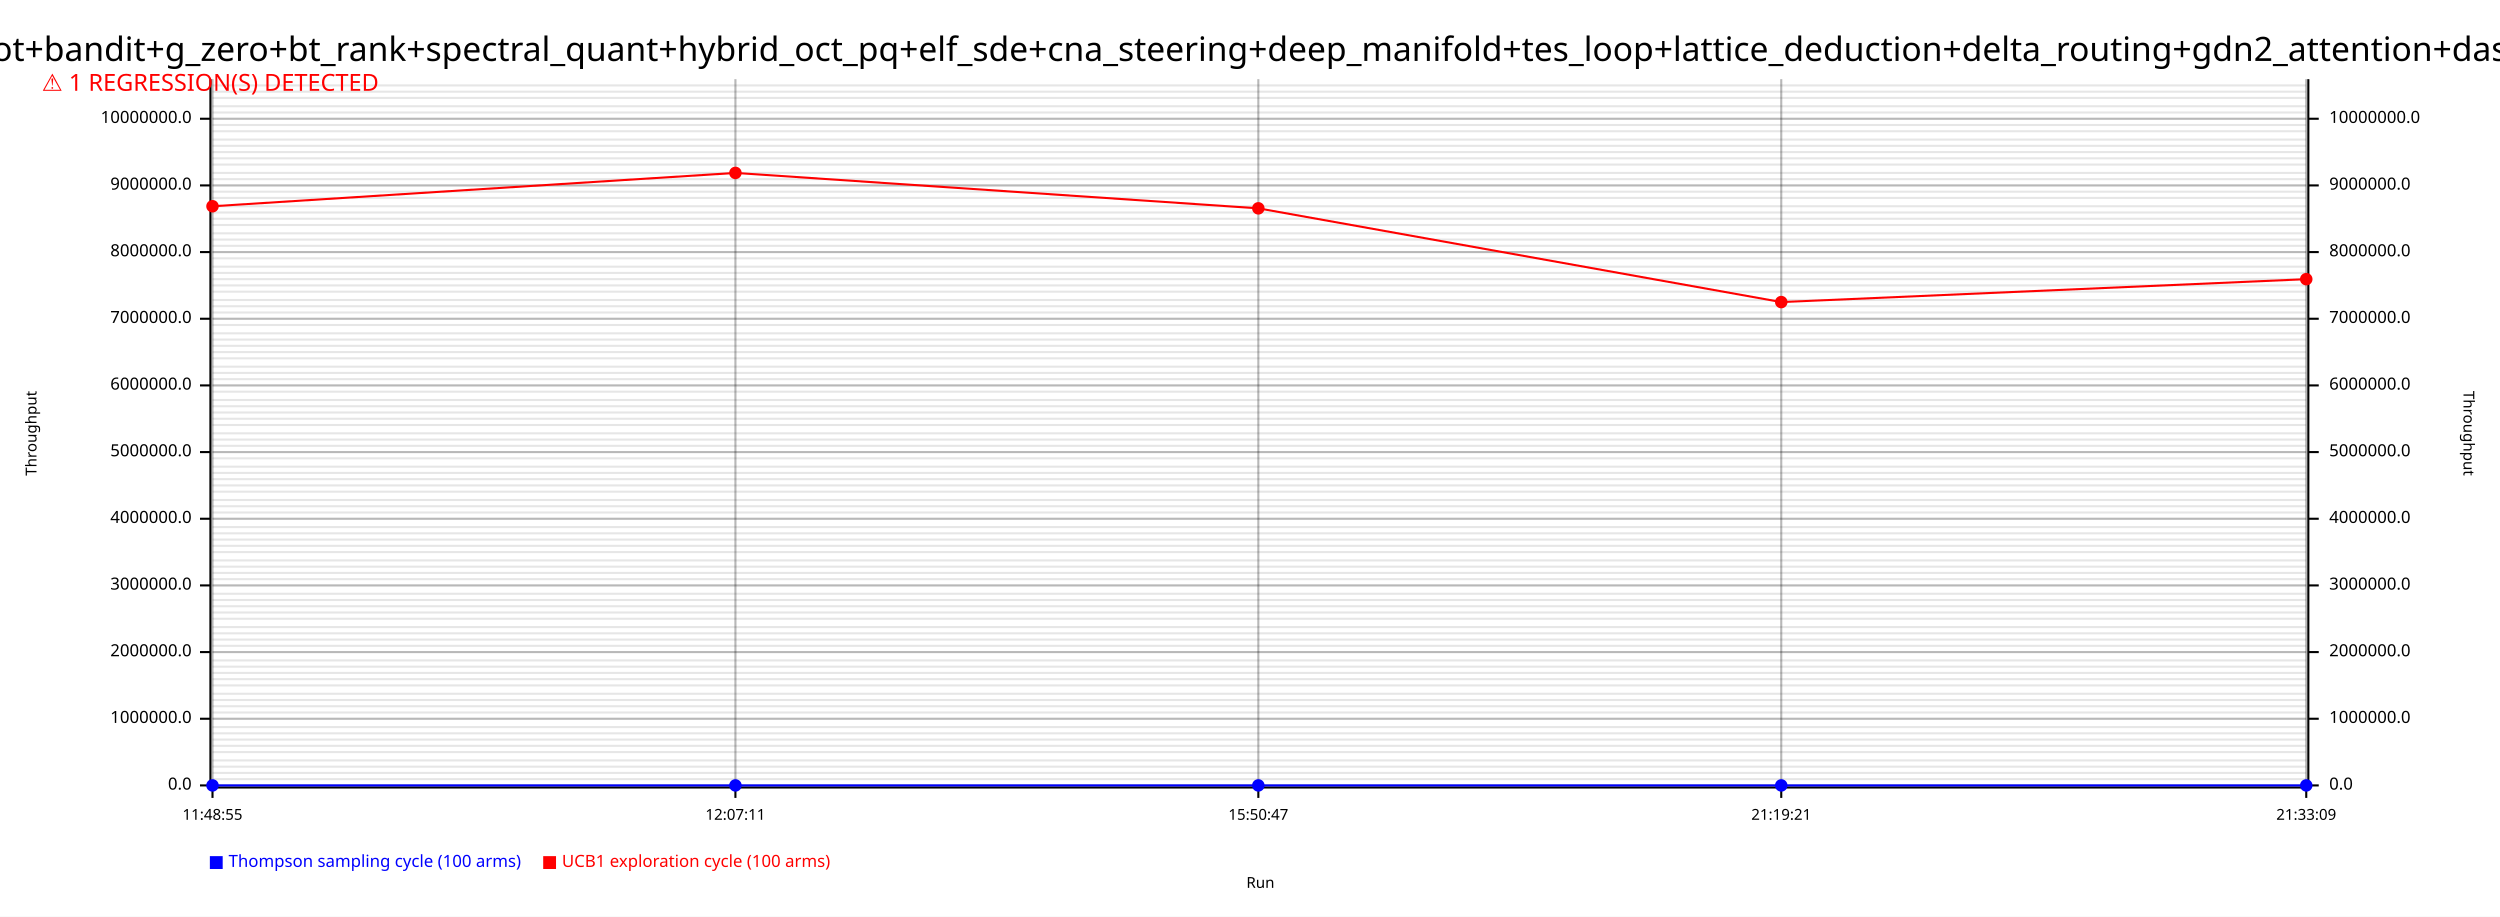
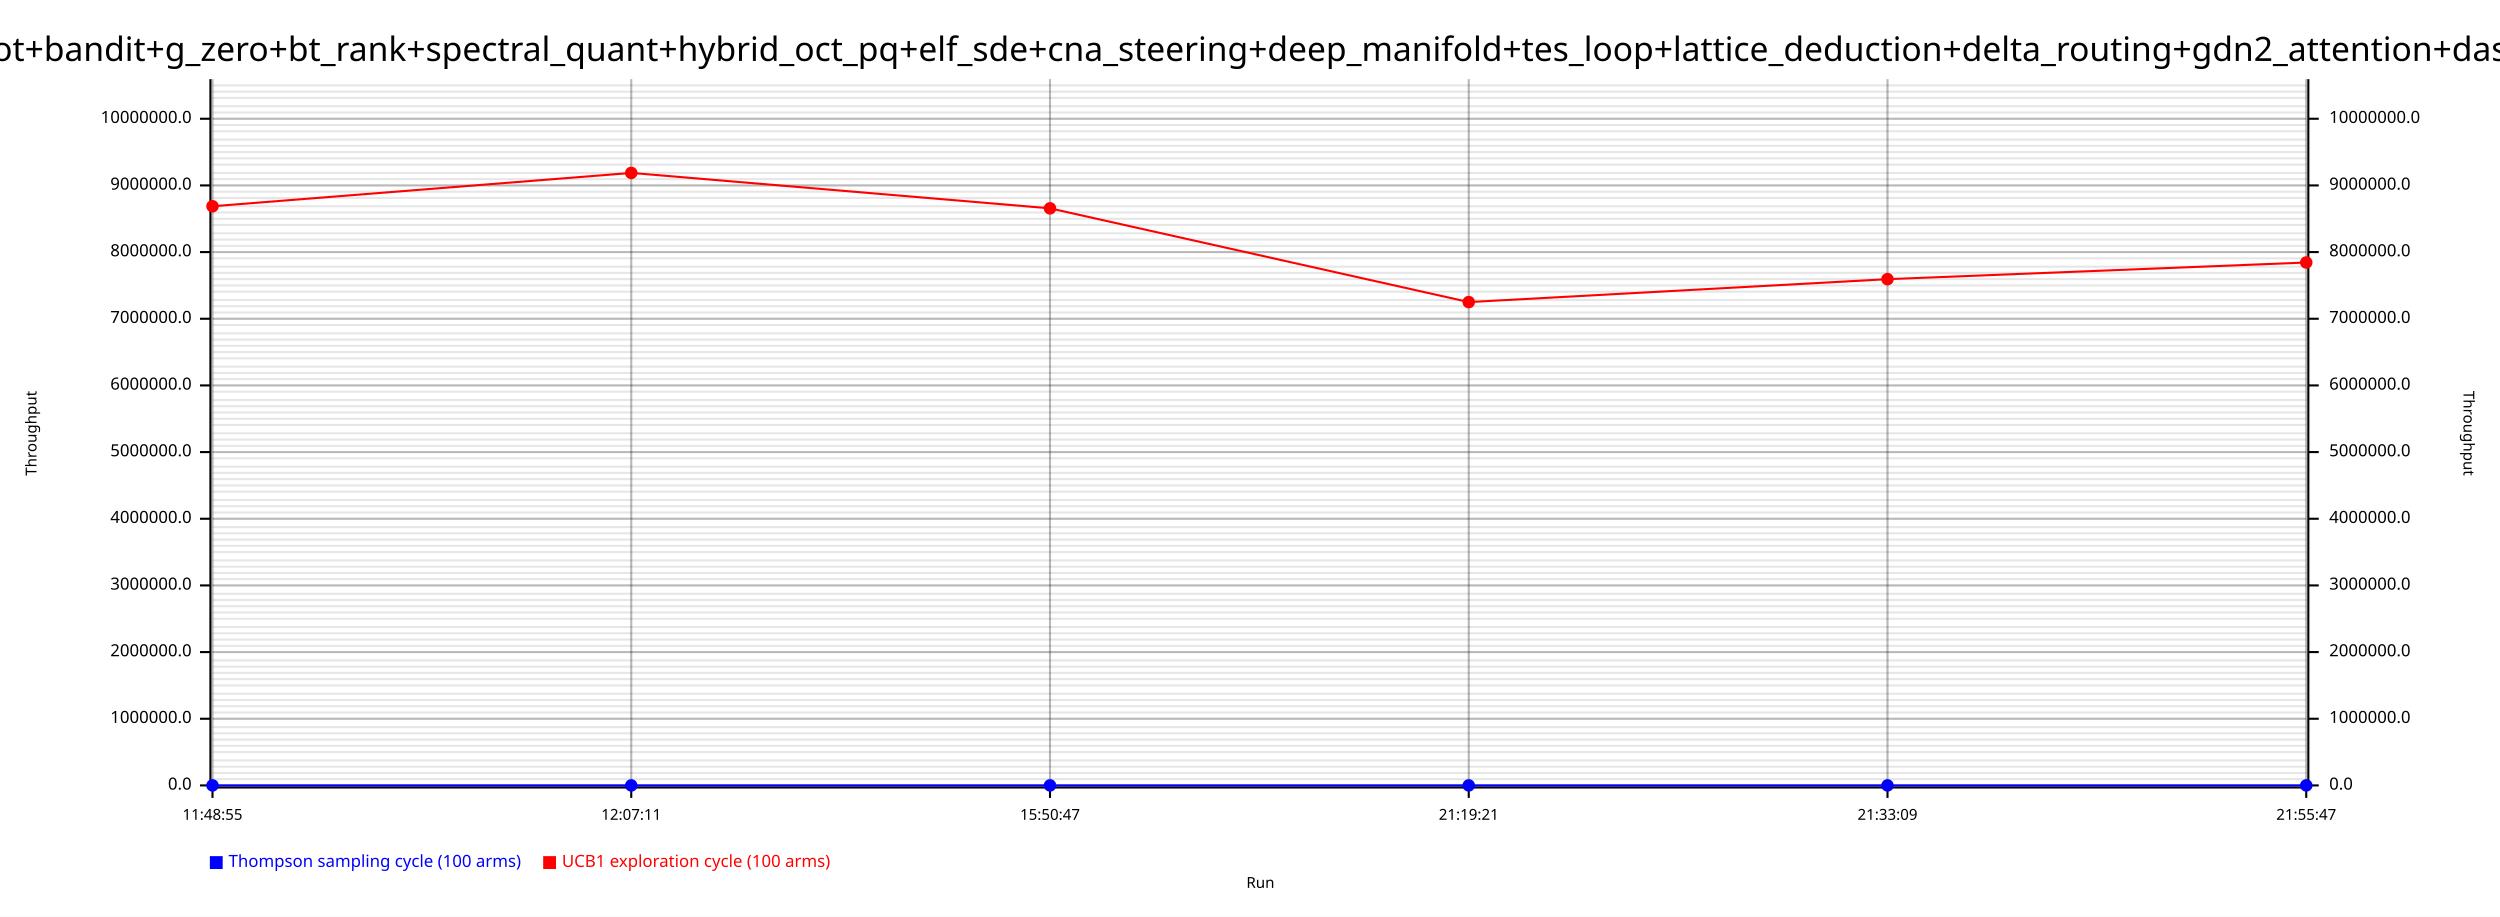
<svg xmlns="http://www.w3.org/2000/svg" width="1200" height="440" viewBox="0 0 1200 440">
  <rect x="0" y="0" width="1200" height="440" opacity="1" fill="#FFFFFF" stroke="none" />
  <text x="600" y="17" dy="0.76em" text-anchor="middle" font-family="sans-serif" font-size="16.129" opacity="1" fill="#000000">
TTC — Time Series [sparse_mlp+domain_latent+ppot+bandit+g_zero+bt_rank+spectral_quant+hybrid_oct_pq+elf_sde+cna_steering+deep_manifold+tes_loop+lattice_deduction+delta_routing+gdn2_attention+dash_attn+dreamer+lt2_looped+plasma_path+tf_loop]
</text>
  <line opacity="0.1" stroke="#000000" stroke-width="1" x1="102" y1="377" x2="102" y2="38" />
-   <line opacity="0.1" stroke="#000000" stroke-width="1" x1="353" y1="377" x2="353" y2="38" />
-   <line opacity="0.1" stroke="#000000" stroke-width="1" x1="604" y1="377" x2="604" y2="38" />
-   <line opacity="0.1" stroke="#000000" stroke-width="1" x1="855" y1="377" x2="855" y2="38" />
+   <line opacity="0.1" stroke="#000000" stroke-width="1" x1="303" y1="377" x2="303" y2="38" />
+   <line opacity="0.1" stroke="#000000" stroke-width="1" x1="504" y1="377" x2="504" y2="38" />
+   <line opacity="0.1" stroke="#000000" stroke-width="1" x1="705" y1="377" x2="705" y2="38" />
+   <line opacity="0.1" stroke="#000000" stroke-width="1" x1="906" y1="377" x2="906" y2="38" />
  <line opacity="0.1" stroke="#000000" stroke-width="1" x1="1107" y1="377" x2="1107" y2="38" />
  <line opacity="0.1" stroke="#000000" stroke-width="1" x1="102" y1="377" x2="1107" y2="377" />
  <line opacity="0.1" stroke="#000000" stroke-width="1" x1="102" y1="374" x2="1107" y2="374" />
  <line opacity="0.1" stroke="#000000" stroke-width="1" x1="102" y1="371" x2="1107" y2="371" />
  <line opacity="0.1" stroke="#000000" stroke-width="1" x1="102" y1="368" x2="1107" y2="368" />
  <line opacity="0.1" stroke="#000000" stroke-width="1" x1="102" y1="365" x2="1107" y2="365" />
  <line opacity="0.1" stroke="#000000" stroke-width="1" x1="102" y1="361" x2="1107" y2="361" />
  <line opacity="0.1" stroke="#000000" stroke-width="1" x1="102" y1="358" x2="1107" y2="358" />
  <line opacity="0.1" stroke="#000000" stroke-width="1" x1="102" y1="355" x2="1107" y2="355" />
  <line opacity="0.1" stroke="#000000" stroke-width="1" x1="102" y1="352" x2="1107" y2="352" />
  <line opacity="0.1" stroke="#000000" stroke-width="1" x1="102" y1="349" x2="1107" y2="349" />
  <line opacity="0.1" stroke="#000000" stroke-width="1" x1="102" y1="345" x2="1107" y2="345" />
  <line opacity="0.1" stroke="#000000" stroke-width="1" x1="102" y1="342" x2="1107" y2="342" />
  <line opacity="0.1" stroke="#000000" stroke-width="1" x1="102" y1="339" x2="1107" y2="339" />
  <line opacity="0.1" stroke="#000000" stroke-width="1" x1="102" y1="336" x2="1107" y2="336" />
  <line opacity="0.1" stroke="#000000" stroke-width="1" x1="102" y1="333" x2="1107" y2="333" />
  <line opacity="0.1" stroke="#000000" stroke-width="1" x1="102" y1="329" x2="1107" y2="329" />
  <line opacity="0.1" stroke="#000000" stroke-width="1" x1="102" y1="326" x2="1107" y2="326" />
  <line opacity="0.1" stroke="#000000" stroke-width="1" x1="102" y1="323" x2="1107" y2="323" />
  <line opacity="0.1" stroke="#000000" stroke-width="1" x1="102" y1="320" x2="1107" y2="320" />
  <line opacity="0.1" stroke="#000000" stroke-width="1" x1="102" y1="317" x2="1107" y2="317" />
  <line opacity="0.1" stroke="#000000" stroke-width="1" x1="102" y1="313" x2="1107" y2="313" />
  <line opacity="0.1" stroke="#000000" stroke-width="1" x1="102" y1="310" x2="1107" y2="310" />
  <line opacity="0.1" stroke="#000000" stroke-width="1" x1="102" y1="307" x2="1107" y2="307" />
  <line opacity="0.1" stroke="#000000" stroke-width="1" x1="102" y1="304" x2="1107" y2="304" />
  <line opacity="0.1" stroke="#000000" stroke-width="1" x1="102" y1="301" x2="1107" y2="301" />
  <line opacity="0.1" stroke="#000000" stroke-width="1" x1="102" y1="297" x2="1107" y2="297" />
  <line opacity="0.1" stroke="#000000" stroke-width="1" x1="102" y1="294" x2="1107" y2="294" />
  <line opacity="0.1" stroke="#000000" stroke-width="1" x1="102" y1="291" x2="1107" y2="291" />
  <line opacity="0.1" stroke="#000000" stroke-width="1" x1="102" y1="288" x2="1107" y2="288" />
  <line opacity="0.1" stroke="#000000" stroke-width="1" x1="102" y1="285" x2="1107" y2="285" />
  <line opacity="0.1" stroke="#000000" stroke-width="1" x1="102" y1="281" x2="1107" y2="281" />
  <line opacity="0.1" stroke="#000000" stroke-width="1" x1="102" y1="278" x2="1107" y2="278" />
  <line opacity="0.1" stroke="#000000" stroke-width="1" x1="102" y1="275" x2="1107" y2="275" />
  <line opacity="0.1" stroke="#000000" stroke-width="1" x1="102" y1="272" x2="1107" y2="272" />
  <line opacity="0.1" stroke="#000000" stroke-width="1" x1="102" y1="269" x2="1107" y2="269" />
  <line opacity="0.1" stroke="#000000" stroke-width="1" x1="102" y1="265" x2="1107" y2="265" />
  <line opacity="0.1" stroke="#000000" stroke-width="1" x1="102" y1="262" x2="1107" y2="262" />
  <line opacity="0.1" stroke="#000000" stroke-width="1" x1="102" y1="259" x2="1107" y2="259" />
  <line opacity="0.1" stroke="#000000" stroke-width="1" x1="102" y1="256" x2="1107" y2="256" />
  <line opacity="0.1" stroke="#000000" stroke-width="1" x1="102" y1="253" x2="1107" y2="253" />
  <line opacity="0.1" stroke="#000000" stroke-width="1" x1="102" y1="249" x2="1107" y2="249" />
  <line opacity="0.1" stroke="#000000" stroke-width="1" x1="102" y1="246" x2="1107" y2="246" />
  <line opacity="0.1" stroke="#000000" stroke-width="1" x1="102" y1="243" x2="1107" y2="243" />
  <line opacity="0.1" stroke="#000000" stroke-width="1" x1="102" y1="240" x2="1107" y2="240" />
  <line opacity="0.1" stroke="#000000" stroke-width="1" x1="102" y1="236" x2="1107" y2="236" />
  <line opacity="0.1" stroke="#000000" stroke-width="1" x1="102" y1="233" x2="1107" y2="233" />
  <line opacity="0.1" stroke="#000000" stroke-width="1" x1="102" y1="230" x2="1107" y2="230" />
  <line opacity="0.1" stroke="#000000" stroke-width="1" x1="102" y1="227" x2="1107" y2="227" />
  <line opacity="0.1" stroke="#000000" stroke-width="1" x1="102" y1="224" x2="1107" y2="224" />
  <line opacity="0.1" stroke="#000000" stroke-width="1" x1="102" y1="220" x2="1107" y2="220" />
  <line opacity="0.1" stroke="#000000" stroke-width="1" x1="102" y1="217" x2="1107" y2="217" />
  <line opacity="0.1" stroke="#000000" stroke-width="1" x1="102" y1="214" x2="1107" y2="214" />
  <line opacity="0.1" stroke="#000000" stroke-width="1" x1="102" y1="211" x2="1107" y2="211" />
  <line opacity="0.1" stroke="#000000" stroke-width="1" x1="102" y1="208" x2="1107" y2="208" />
  <line opacity="0.1" stroke="#000000" stroke-width="1" x1="102" y1="204" x2="1107" y2="204" />
  <line opacity="0.1" stroke="#000000" stroke-width="1" x1="102" y1="201" x2="1107" y2="201" />
  <line opacity="0.1" stroke="#000000" stroke-width="1" x1="102" y1="198" x2="1107" y2="198" />
  <line opacity="0.1" stroke="#000000" stroke-width="1" x1="102" y1="195" x2="1107" y2="195" />
  <line opacity="0.1" stroke="#000000" stroke-width="1" x1="102" y1="192" x2="1107" y2="192" />
  <line opacity="0.1" stroke="#000000" stroke-width="1" x1="102" y1="188" x2="1107" y2="188" />
  <line opacity="0.1" stroke="#000000" stroke-width="1" x1="102" y1="185" x2="1107" y2="185" />
  <line opacity="0.1" stroke="#000000" stroke-width="1" x1="102" y1="182" x2="1107" y2="182" />
  <line opacity="0.1" stroke="#000000" stroke-width="1" x1="102" y1="179" x2="1107" y2="179" />
  <line opacity="0.1" stroke="#000000" stroke-width="1" x1="102" y1="176" x2="1107" y2="176" />
  <line opacity="0.1" stroke="#000000" stroke-width="1" x1="102" y1="172" x2="1107" y2="172" />
  <line opacity="0.1" stroke="#000000" stroke-width="1" x1="102" y1="169" x2="1107" y2="169" />
  <line opacity="0.1" stroke="#000000" stroke-width="1" x1="102" y1="166" x2="1107" y2="166" />
  <line opacity="0.1" stroke="#000000" stroke-width="1" x1="102" y1="163" x2="1107" y2="163" />
  <line opacity="0.1" stroke="#000000" stroke-width="1" x1="102" y1="160" x2="1107" y2="160" />
  <line opacity="0.1" stroke="#000000" stroke-width="1" x1="102" y1="156" x2="1107" y2="156" />
  <line opacity="0.1" stroke="#000000" stroke-width="1" x1="102" y1="153" x2="1107" y2="153" />
  <line opacity="0.1" stroke="#000000" stroke-width="1" x1="102" y1="150" x2="1107" y2="150" />
  <line opacity="0.1" stroke="#000000" stroke-width="1" x1="102" y1="147" x2="1107" y2="147" />
  <line opacity="0.1" stroke="#000000" stroke-width="1" x1="102" y1="144" x2="1107" y2="144" />
  <line opacity="0.1" stroke="#000000" stroke-width="1" x1="102" y1="140" x2="1107" y2="140" />
  <line opacity="0.1" stroke="#000000" stroke-width="1" x1="102" y1="137" x2="1107" y2="137" />
  <line opacity="0.1" stroke="#000000" stroke-width="1" x1="102" y1="134" x2="1107" y2="134" />
  <line opacity="0.1" stroke="#000000" stroke-width="1" x1="102" y1="131" x2="1107" y2="131" />
  <line opacity="0.1" stroke="#000000" stroke-width="1" x1="102" y1="128" x2="1107" y2="128" />
  <line opacity="0.1" stroke="#000000" stroke-width="1" x1="102" y1="124" x2="1107" y2="124" />
  <line opacity="0.1" stroke="#000000" stroke-width="1" x1="102" y1="121" x2="1107" y2="121" />
  <line opacity="0.1" stroke="#000000" stroke-width="1" x1="102" y1="118" x2="1107" y2="118" />
  <line opacity="0.1" stroke="#000000" stroke-width="1" x1="102" y1="115" x2="1107" y2="115" />
  <line opacity="0.1" stroke="#000000" stroke-width="1" x1="102" y1="112" x2="1107" y2="112" />
  <line opacity="0.1" stroke="#000000" stroke-width="1" x1="102" y1="108" x2="1107" y2="108" />
  <line opacity="0.1" stroke="#000000" stroke-width="1" x1="102" y1="105" x2="1107" y2="105" />
  <line opacity="0.1" stroke="#000000" stroke-width="1" x1="102" y1="102" x2="1107" y2="102" />
  <line opacity="0.1" stroke="#000000" stroke-width="1" x1="102" y1="99" x2="1107" y2="99" />
  <line opacity="0.1" stroke="#000000" stroke-width="1" x1="102" y1="95" x2="1107" y2="95" />
  <line opacity="0.1" stroke="#000000" stroke-width="1" x1="102" y1="92" x2="1107" y2="92" />
  <line opacity="0.1" stroke="#000000" stroke-width="1" x1="102" y1="89" x2="1107" y2="89" />
  <line opacity="0.1" stroke="#000000" stroke-width="1" x1="102" y1="86" x2="1107" y2="86" />
  <line opacity="0.1" stroke="#000000" stroke-width="1" x1="102" y1="83" x2="1107" y2="83" />
  <line opacity="0.1" stroke="#000000" stroke-width="1" x1="102" y1="79" x2="1107" y2="79" />
  <line opacity="0.1" stroke="#000000" stroke-width="1" x1="102" y1="76" x2="1107" y2="76" />
  <line opacity="0.1" stroke="#000000" stroke-width="1" x1="102" y1="73" x2="1107" y2="73" />
  <line opacity="0.1" stroke="#000000" stroke-width="1" x1="102" y1="70" x2="1107" y2="70" />
  <line opacity="0.1" stroke="#000000" stroke-width="1" x1="102" y1="67" x2="1107" y2="67" />
  <line opacity="0.1" stroke="#000000" stroke-width="1" x1="102" y1="63" x2="1107" y2="63" />
  <line opacity="0.1" stroke="#000000" stroke-width="1" x1="102" y1="60" x2="1107" y2="60" />
  <line opacity="0.1" stroke="#000000" stroke-width="1" x1="102" y1="57" x2="1107" y2="57" />
  <line opacity="0.1" stroke="#000000" stroke-width="1" x1="102" y1="54" x2="1107" y2="54" />
  <line opacity="0.1" stroke="#000000" stroke-width="1" x1="102" y1="51" x2="1107" y2="51" />
  <line opacity="0.1" stroke="#000000" stroke-width="1" x1="102" y1="47" x2="1107" y2="47" />
  <line opacity="0.1" stroke="#000000" stroke-width="1" x1="102" y1="44" x2="1107" y2="44" />
  <line opacity="0.1" stroke="#000000" stroke-width="1" x1="102" y1="41" x2="1107" y2="41" />
  <text x="12" y="208" dy="0.76em" text-anchor="middle" font-family="sans-serif" font-size="7.258" opacity="1" fill="#000000" transform="rotate(270, 12, 208)">
Throughput
</text>
  <text x="605" y="428" dy="-0.5ex" text-anchor="middle" font-family="sans-serif" font-size="7.258" opacity="1" fill="#000000">
Run
</text>
  <text x="1188" y="208" dy="0.76em" text-anchor="middle" font-family="sans-serif" font-size="7.258" opacity="1" fill="#000000" transform="rotate(90, 1188, 208)">
Throughput
</text>
  <line opacity="0.2" stroke="#000000" stroke-width="1" x1="102" y1="377" x2="102" y2="38" />
-   <line opacity="0.2" stroke="#000000" stroke-width="1" x1="353" y1="377" x2="353" y2="38" />
-   <line opacity="0.2" stroke="#000000" stroke-width="1" x1="604" y1="377" x2="604" y2="38" />
-   <line opacity="0.2" stroke="#000000" stroke-width="1" x1="855" y1="377" x2="855" y2="38" />
+   <line opacity="0.2" stroke="#000000" stroke-width="1" x1="303" y1="377" x2="303" y2="38" />
+   <line opacity="0.2" stroke="#000000" stroke-width="1" x1="504" y1="377" x2="504" y2="38" />
+   <line opacity="0.2" stroke="#000000" stroke-width="1" x1="705" y1="377" x2="705" y2="38" />
+   <line opacity="0.2" stroke="#000000" stroke-width="1" x1="906" y1="377" x2="906" y2="38" />
  <line opacity="0.2" stroke="#000000" stroke-width="1" x1="1107" y1="377" x2="1107" y2="38" />
  <line opacity="0.2" stroke="#000000" stroke-width="1" x1="102" y1="377" x2="1107" y2="377" />
  <line opacity="0.2" stroke="#000000" stroke-width="1" x1="102" y1="345" x2="1107" y2="345" />
  <line opacity="0.2" stroke="#000000" stroke-width="1" x1="102" y1="313" x2="1107" y2="313" />
  <line opacity="0.2" stroke="#000000" stroke-width="1" x1="102" y1="281" x2="1107" y2="281" />
  <line opacity="0.2" stroke="#000000" stroke-width="1" x1="102" y1="249" x2="1107" y2="249" />
  <line opacity="0.2" stroke="#000000" stroke-width="1" x1="102" y1="217" x2="1107" y2="217" />
  <line opacity="0.2" stroke="#000000" stroke-width="1" x1="102" y1="185" x2="1107" y2="185" />
  <line opacity="0.2" stroke="#000000" stroke-width="1" x1="102" y1="153" x2="1107" y2="153" />
  <line opacity="0.2" stroke="#000000" stroke-width="1" x1="102" y1="121" x2="1107" y2="121" />
  <line opacity="0.2" stroke="#000000" stroke-width="1" x1="102" y1="89" x2="1107" y2="89" />
  <line opacity="0.2" stroke="#000000" stroke-width="1" x1="102" y1="57" x2="1107" y2="57" />
  <polyline fill="none" opacity="1" stroke="#000000" stroke-width="1" points="101,38 101,377 " />
  <text x="92" y="377" dy="0.5ex" text-anchor="end" font-family="sans-serif" font-size="8.065" opacity="1" fill="#000000">
0.0
</text>
  <polyline fill="none" opacity="1" stroke="#000000" stroke-width="1" points="96,377 101,377 " />
  <text x="92" y="345" dy="0.5ex" text-anchor="end" font-family="sans-serif" font-size="8.065" opacity="1" fill="#000000">
1000000.0
</text>
  <polyline fill="none" opacity="1" stroke="#000000" stroke-width="1" points="96,345 101,345 " />
  <text x="92" y="313" dy="0.5ex" text-anchor="end" font-family="sans-serif" font-size="8.065" opacity="1" fill="#000000">
2000000.0
</text>
  <polyline fill="none" opacity="1" stroke="#000000" stroke-width="1" points="96,313 101,313 " />
  <text x="92" y="281" dy="0.5ex" text-anchor="end" font-family="sans-serif" font-size="8.065" opacity="1" fill="#000000">
3000000.0
</text>
  <polyline fill="none" opacity="1" stroke="#000000" stroke-width="1" points="96,281 101,281 " />
  <text x="92" y="249" dy="0.5ex" text-anchor="end" font-family="sans-serif" font-size="8.065" opacity="1" fill="#000000">
4000000.0
</text>
  <polyline fill="none" opacity="1" stroke="#000000" stroke-width="1" points="96,249 101,249 " />
  <text x="92" y="217" dy="0.5ex" text-anchor="end" font-family="sans-serif" font-size="8.065" opacity="1" fill="#000000">
5000000.0
</text>
  <polyline fill="none" opacity="1" stroke="#000000" stroke-width="1" points="96,217 101,217 " />
  <text x="92" y="185" dy="0.5ex" text-anchor="end" font-family="sans-serif" font-size="8.065" opacity="1" fill="#000000">
6000000.0
</text>
  <polyline fill="none" opacity="1" stroke="#000000" stroke-width="1" points="96,185 101,185 " />
  <text x="92" y="153" dy="0.5ex" text-anchor="end" font-family="sans-serif" font-size="8.065" opacity="1" fill="#000000">
7000000.0
</text>
  <polyline fill="none" opacity="1" stroke="#000000" stroke-width="1" points="96,153 101,153 " />
  <text x="92" y="121" dy="0.5ex" text-anchor="end" font-family="sans-serif" font-size="8.065" opacity="1" fill="#000000">
8000000.0
</text>
  <polyline fill="none" opacity="1" stroke="#000000" stroke-width="1" points="96,121 101,121 " />
  <text x="92" y="89" dy="0.5ex" text-anchor="end" font-family="sans-serif" font-size="8.065" opacity="1" fill="#000000">
9000000.0
</text>
  <polyline fill="none" opacity="1" stroke="#000000" stroke-width="1" points="96,89 101,89 " />
  <text x="92" y="57" dy="0.5ex" text-anchor="end" font-family="sans-serif" font-size="8.065" opacity="1" fill="#000000">
10000000.0
</text>
  <polyline fill="none" opacity="1" stroke="#000000" stroke-width="1" points="96,57 101,57 " />
  <polyline fill="none" opacity="1" stroke="#000000" stroke-width="1" points="102,378 1107,378 " />
  <text x="102" y="388" dy="0.76em" text-anchor="middle" font-family="sans-serif" font-size="7.258" opacity="1" fill="#000000">
11:48:55
</text>
  <polyline fill="none" opacity="1" stroke="#000000" stroke-width="1" points="102,378 102,383 " />
-   <text x="353" y="388" dy="0.76em" text-anchor="middle" font-family="sans-serif" font-size="7.258" opacity="1" fill="#000000">
+   <text x="303" y="388" dy="0.76em" text-anchor="middle" font-family="sans-serif" font-size="7.258" opacity="1" fill="#000000">
12:07:11
</text>
-   <polyline fill="none" opacity="1" stroke="#000000" stroke-width="1" points="353,378 353,383 " />
-   <text x="604" y="388" dy="0.76em" text-anchor="middle" font-family="sans-serif" font-size="7.258" opacity="1" fill="#000000">
+   <polyline fill="none" opacity="1" stroke="#000000" stroke-width="1" points="303,378 303,383 " />
+   <text x="504" y="388" dy="0.76em" text-anchor="middle" font-family="sans-serif" font-size="7.258" opacity="1" fill="#000000">
15:50:47
</text>
-   <polyline fill="none" opacity="1" stroke="#000000" stroke-width="1" points="604,378 604,383 " />
-   <text x="855" y="388" dy="0.76em" text-anchor="middle" font-family="sans-serif" font-size="7.258" opacity="1" fill="#000000">
+   <polyline fill="none" opacity="1" stroke="#000000" stroke-width="1" points="504,378 504,383 " />
+   <text x="705" y="388" dy="0.76em" text-anchor="middle" font-family="sans-serif" font-size="7.258" opacity="1" fill="#000000">
21:19:21
</text>
-   <polyline fill="none" opacity="1" stroke="#000000" stroke-width="1" points="855,378 855,383 " />
+   <polyline fill="none" opacity="1" stroke="#000000" stroke-width="1" points="705,378 705,383 " />
+   <text x="906" y="388" dy="0.76em" text-anchor="middle" font-family="sans-serif" font-size="7.258" opacity="1" fill="#000000">
+ 21:33:09
+ </text>
+   <polyline fill="none" opacity="1" stroke="#000000" stroke-width="1" points="906,378 906,383 " />
  <text x="1107" y="388" dy="0.76em" text-anchor="middle" font-family="sans-serif" font-size="7.258" opacity="1" fill="#000000">
- 21:33:09
+ 21:55:47
</text>
  <polyline fill="none" opacity="1" stroke="#000000" stroke-width="1" points="1107,378 1107,383 " />
  <polyline fill="none" opacity="1" stroke="#000000" stroke-width="1" points="1108,38 1108,377 " />
  <text x="1118" y="377" dy="0.5ex" text-anchor="start" font-family="sans-serif" font-size="8.065" opacity="1" fill="#000000">
0.0
</text>
  <polyline fill="none" opacity="1" stroke="#000000" stroke-width="1" points="1108,377 1113,377 " />
  <text x="1118" y="345" dy="0.5ex" text-anchor="start" font-family="sans-serif" font-size="8.065" opacity="1" fill="#000000">
1000000.0
</text>
  <polyline fill="none" opacity="1" stroke="#000000" stroke-width="1" points="1108,345 1113,345 " />
  <text x="1118" y="313" dy="0.5ex" text-anchor="start" font-family="sans-serif" font-size="8.065" opacity="1" fill="#000000">
2000000.0
</text>
  <polyline fill="none" opacity="1" stroke="#000000" stroke-width="1" points="1108,313 1113,313 " />
  <text x="1118" y="281" dy="0.5ex" text-anchor="start" font-family="sans-serif" font-size="8.065" opacity="1" fill="#000000">
3000000.0
</text>
  <polyline fill="none" opacity="1" stroke="#000000" stroke-width="1" points="1108,281 1113,281 " />
  <text x="1118" y="249" dy="0.5ex" text-anchor="start" font-family="sans-serif" font-size="8.065" opacity="1" fill="#000000">
4000000.0
</text>
  <polyline fill="none" opacity="1" stroke="#000000" stroke-width="1" points="1108,249 1113,249 " />
  <text x="1118" y="217" dy="0.5ex" text-anchor="start" font-family="sans-serif" font-size="8.065" opacity="1" fill="#000000">
5000000.0
</text>
  <polyline fill="none" opacity="1" stroke="#000000" stroke-width="1" points="1108,217 1113,217 " />
  <text x="1118" y="185" dy="0.5ex" text-anchor="start" font-family="sans-serif" font-size="8.065" opacity="1" fill="#000000">
6000000.0
</text>
  <polyline fill="none" opacity="1" stroke="#000000" stroke-width="1" points="1108,185 1113,185 " />
  <text x="1118" y="153" dy="0.5ex" text-anchor="start" font-family="sans-serif" font-size="8.065" opacity="1" fill="#000000">
7000000.0
</text>
  <polyline fill="none" opacity="1" stroke="#000000" stroke-width="1" points="1108,153 1113,153 " />
  <text x="1118" y="121" dy="0.5ex" text-anchor="start" font-family="sans-serif" font-size="8.065" opacity="1" fill="#000000">
8000000.0
</text>
  <polyline fill="none" opacity="1" stroke="#000000" stroke-width="1" points="1108,121 1113,121 " />
  <text x="1118" y="89" dy="0.5ex" text-anchor="start" font-family="sans-serif" font-size="8.065" opacity="1" fill="#000000">
9000000.0
</text>
  <polyline fill="none" opacity="1" stroke="#000000" stroke-width="1" points="1108,89 1113,89 " />
  <text x="1118" y="57" dy="0.5ex" text-anchor="start" font-family="sans-serif" font-size="8.065" opacity="1" fill="#000000">
10000000.0
</text>
  <polyline fill="none" opacity="1" stroke="#000000" stroke-width="1" points="1108,57 1113,57 " />
-   <polyline fill="none" opacity="1" stroke="#0000FF" stroke-width="1" points="102,377 353,377 604,377 855,377 1107,377 " />
+   <polyline fill="none" opacity="1" stroke="#0000FF" stroke-width="1" points="102,377 303,377 504,377 705,377 906,377 1107,377 " />
  <circle cx="102" cy="377" r="3" opacity="1" fill="#0000FF" stroke="none" stroke-width="1" />
-   <circle cx="353" cy="377" r="3" opacity="1" fill="#0000FF" stroke="none" stroke-width="1" />
-   <circle cx="604" cy="377" r="3" opacity="1" fill="#0000FF" stroke="none" stroke-width="1" />
-   <circle cx="855" cy="377" r="3" opacity="1" fill="#0000FF" stroke="none" stroke-width="1" />
+   <circle cx="303" cy="377" r="3" opacity="1" fill="#0000FF" stroke="none" stroke-width="1" />
+   <circle cx="504" cy="377" r="3" opacity="1" fill="#0000FF" stroke="none" stroke-width="1" />
+   <circle cx="705" cy="377" r="3" opacity="1" fill="#0000FF" stroke="none" stroke-width="1" />
+   <circle cx="906" cy="377" r="3" opacity="1" fill="#0000FF" stroke="none" stroke-width="1" />
  <circle cx="1107" cy="377" r="3" opacity="1" fill="#0000FF" stroke="none" stroke-width="1" />
  <text x="100" y="410" dy="0.76em" text-anchor="start" font-family="sans-serif" font-size="8.065" opacity="1" fill="#0000FF">
■ Thompson sampling cycle (100 arms)
</text>
-   <polyline fill="none" opacity="1" stroke="#FF0000" stroke-width="1" points="102,99 353,83 604,100 855,145 1107,134 " />
+   <polyline fill="none" opacity="1" stroke="#FF0000" stroke-width="1" points="102,99 303,83 504,100 705,145 906,134 1107,126 " />
  <circle cx="102" cy="99" r="3" opacity="1" fill="#FF0000" stroke="none" stroke-width="1" />
-   <circle cx="353" cy="83" r="3" opacity="1" fill="#FF0000" stroke="none" stroke-width="1" />
-   <circle cx="604" cy="100" r="3" opacity="1" fill="#FF0000" stroke="none" stroke-width="1" />
-   <circle cx="855" cy="145" r="3" opacity="1" fill="#FF0000" stroke="none" stroke-width="1" />
-   <circle cx="1107" cy="134" r="3" opacity="1" fill="#FF0000" stroke="none" stroke-width="1" />
+   <circle cx="303" cy="83" r="3" opacity="1" fill="#FF0000" stroke="none" stroke-width="1" />
+   <circle cx="504" cy="100" r="3" opacity="1" fill="#FF0000" stroke="none" stroke-width="1" />
+   <circle cx="705" cy="145" r="3" opacity="1" fill="#FF0000" stroke="none" stroke-width="1" />
+   <circle cx="906" cy="134" r="3" opacity="1" fill="#FF0000" stroke="none" stroke-width="1" />
+   <circle cx="1107" cy="126" r="3" opacity="1" fill="#FF0000" stroke="none" stroke-width="1" />
  <text x="260" y="410" dy="0.76em" text-anchor="start" font-family="sans-serif" font-size="8.065" opacity="1" fill="#FF0000">
■ UCB1 exploration cycle (100 arms)
</text>
-   <text x="20" y="35" dy="0.76em" text-anchor="start" font-family="sans-serif" font-size="11.29" opacity="1" fill="#FF0000">
- ⚠ 1 REGRESSION(S) DETECTED
- </text>
</svg>
